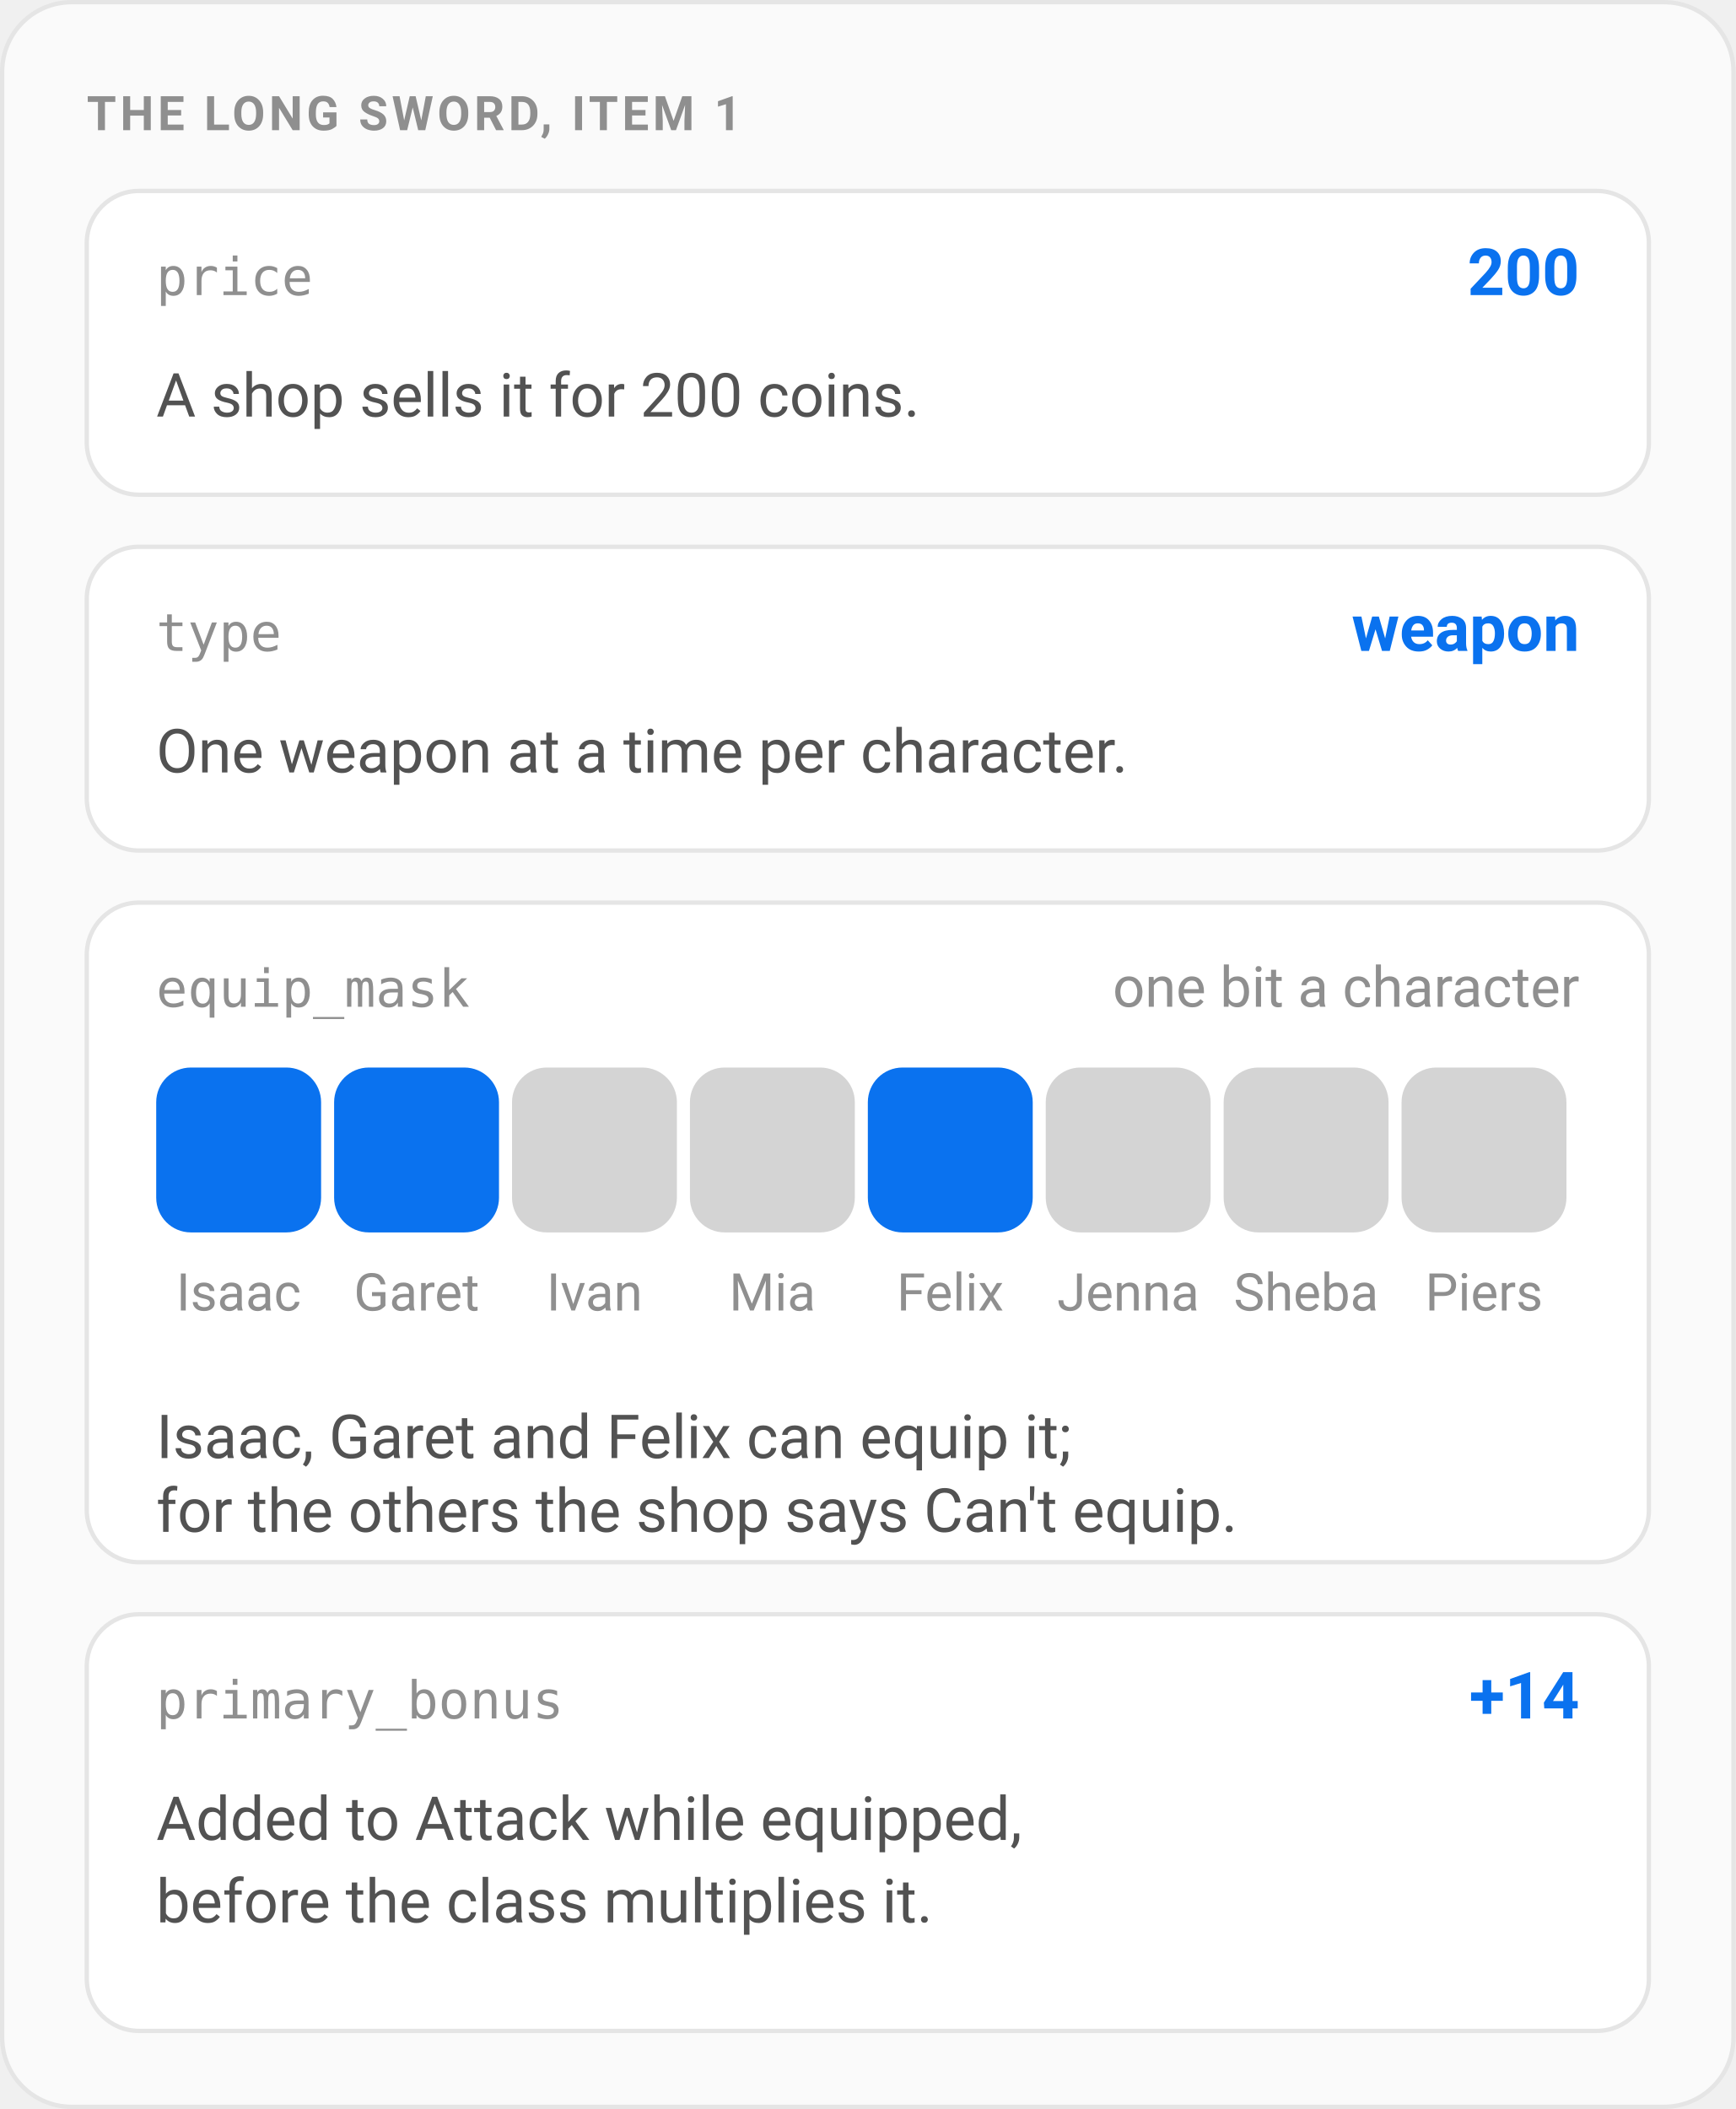
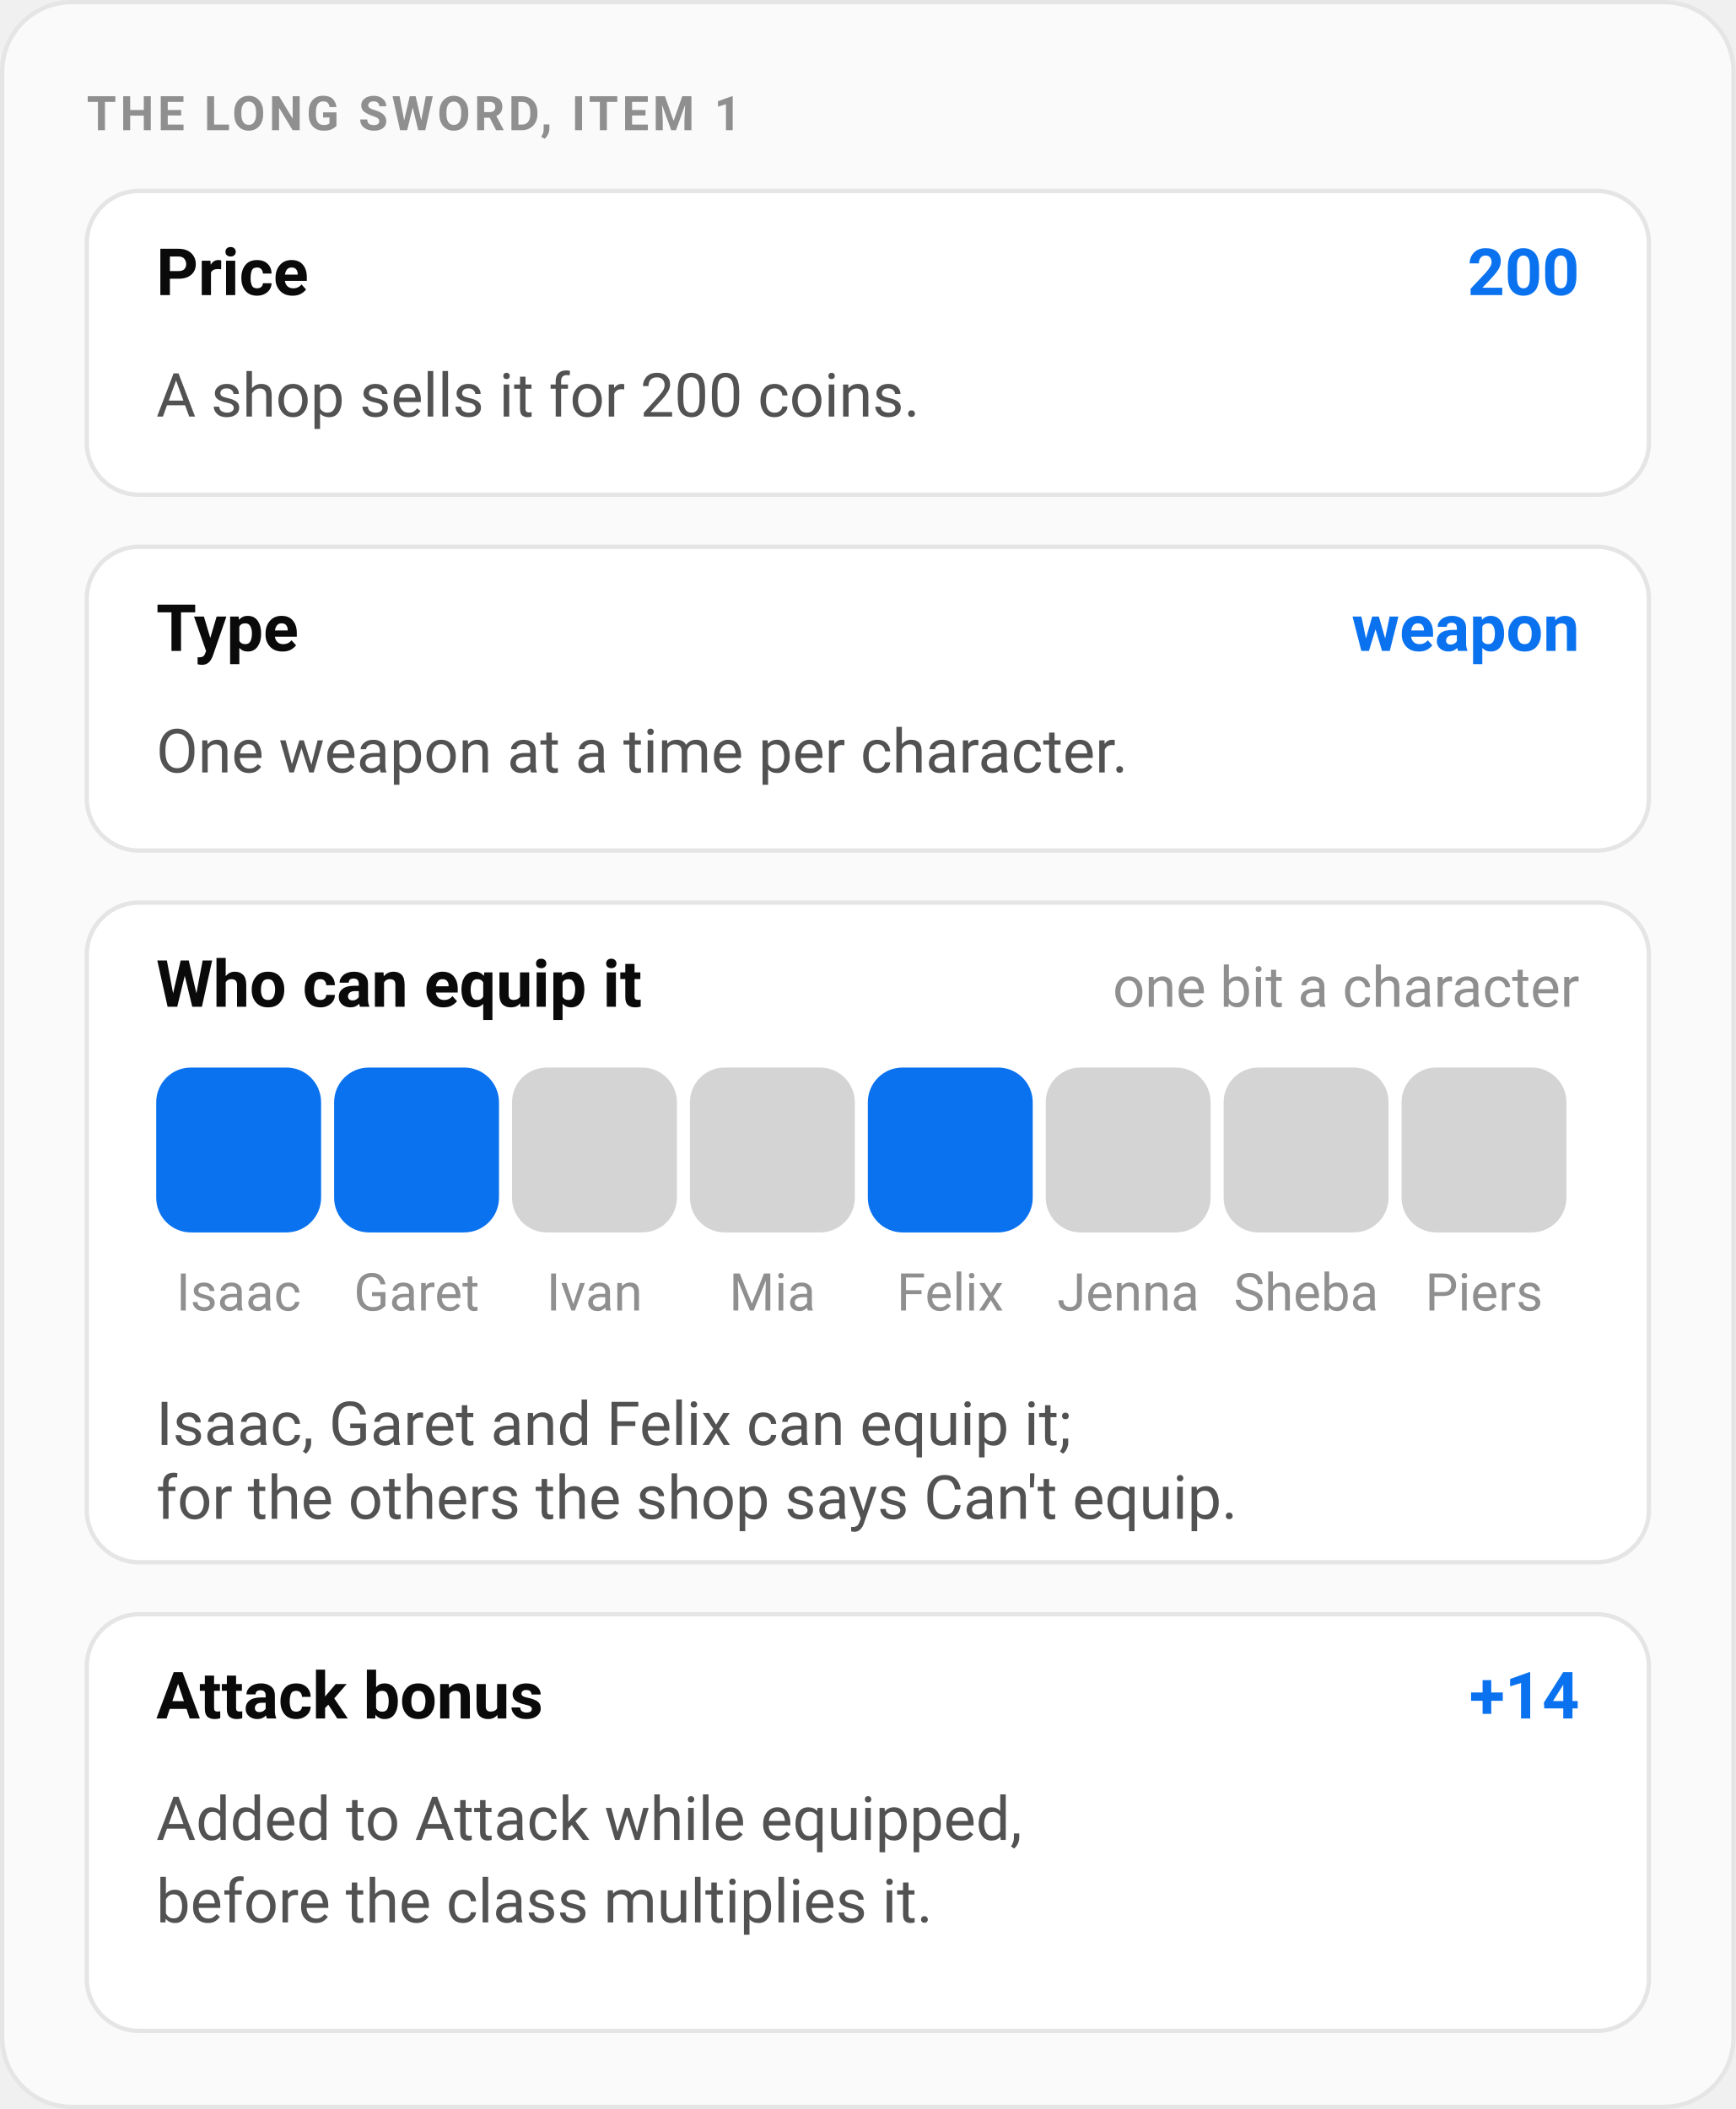
<svg xmlns="http://www.w3.org/2000/svg" width="480" viewBox="0 0 400 486" role="img" aria-labelledby="title desc">
  <style>
    .panel { fill: #fafafa; stroke: #e5e5e5; }
    .card { fill: #ffffff; stroke: #e5e5e5; }
    .card-accent { fill: #ffffff; stroke: #0a72ef; stroke-width: 1.5; }
    .card-exit { fill: #fafafa; stroke: #a3a3a3; stroke-dasharray: 4 4; }
    .chip { fill: #f0f6ff; stroke: #bcd7fb; }
    .chip-exit { fill: #fff3f0; stroke: #f6c3b7; }
    .chip-wait { fill: #f5f5f5; stroke: #d4d4d4; }
    .chip-ok { fill: #effaf2; stroke: #b4e3c2; }
    .h { fill: #0a0a0a; font: 600 15px ui-sans-serif, system-ui, -apple-system, "Segoe UI", Roboto, sans-serif; }
    .big { fill: #0a0a0a; font: 600 17px ui-sans-serif, system-ui, -apple-system, "Segoe UI", Roboto, sans-serif; }
    .p { fill: #525252; font: 400 14px ui-sans-serif, system-ui, -apple-system, "Segoe UI", Roboto, sans-serif; }
    .sub { fill: #8f8f8f; font: 400 13px ui-sans-serif, system-ui, -apple-system, "Segoe UI", Roboto, sans-serif; }
    .small { fill: #8f8f8f; font: 400 12px ui-sans-serif, system-ui, -apple-system, "Segoe UI", Roboto, sans-serif; }
    .k { fill: #0a72ef; font: 500 13px ui-sans-serif, system-ui, -apple-system, "Segoe UI", Roboto, sans-serif; }
    .kb { fill: #0a72ef; font: 600 15px ui-sans-serif, system-ui, -apple-system, "Segoe UI", Roboto, sans-serif; }
    .kx { fill: #c2410c; font: 500 13px ui-sans-serif, system-ui, -apple-system, "Segoe UI", Roboto, sans-serif; }
    .kw { fill: #525252; font: 500 13px ui-sans-serif, system-ui, -apple-system, "Segoe UI", Roboto, sans-serif; }
    .ko { fill: #15803d; font: 500 13px ui-sans-serif, system-ui, -apple-system, "Segoe UI", Roboto, sans-serif; }
    .code { fill: #8f8f8f; font: 400 12px ui-monospace, SFMono-Regular, Menlo, Consolas, monospace; }
    .eyebrow { fill: #8f8f8f; font: 600 11px ui-sans-serif, system-ui, -apple-system, "Segoe UI", Roboto, sans-serif; letter-spacing: 0.08em; }
    .label { fill: #737373; font: 400 13px ui-sans-serif, system-ui, -apple-system, "Segoe UI", Roboto, sans-serif; }
    .wire { fill: none; stroke: #a3a3a3; stroke-width: 1.5; }
    .wire-accent { fill: none; stroke: #0a72ef; stroke-width: 1.5; }
    .wire-dash { fill: none; stroke: #a3a3a3; stroke-width: 1.5; stroke-dasharray: 3 4; }
    .head { fill: #a3a3a3; }
    .head-accent { fill: #0a72ef; }
    .dot { fill: #0a72ef; }
    .bar { fill: #0a72ef; }
    .bar-soft { fill: #0a72ef; fill-opacity: 0.35; }
    .bar-muted { fill: #d4d4d4; }
    .bar-exit { fill: #ea580c; }
    .bar-ok { fill: #16a34a; }
    .rule { stroke: #e5e5e5; stroke-width: 1; fill: none; }
    .axis { stroke: #a3a3a3; stroke-width: 1; fill: none; }
    .line-accent { fill: none; stroke: #0a72ef; stroke-width: 3; stroke-linecap: round; stroke-linejoin: round; }
    .line-ok { fill: none; stroke: #16a34a; stroke-width: 3; stroke-linecap: round; stroke-linejoin: round; }
    .unit { fill: #0a72ef; }
    .foe { fill: #737373; }
    .foe-soft { fill: #d4d4d4; }
    @media (prefers-color-scheme: dark) {
      .panel { fill: #0a0a0a; stroke: #262626; }
      .card { fill: #111111; stroke: #2e2e2e; }
      .card-accent { fill: #111111; stroke: #3b8eff; }
      .card-exit { fill: #0a0a0a; stroke: #525252; }
      .chip { fill: #0d1a2e; stroke: #1e3a66; }
      .chip-exit { fill: #2a130c; stroke: #5c2a1a; }
      .chip-wait { fill: #1a1a1a; stroke: #333333; }
      .chip-ok { fill: #0c2214; stroke: #1d4d2c; }
      .h, .big { fill: #ededed; }
      .p, .kw { fill: #a1a1a1; }
      .sub, .small, .code, .eyebrow { fill: #7c7c7c; }
      .label { fill: #8f8f8f; }
      .k, .kb { fill: #66a6ff; }
      .kx { fill: #fb8b5e; }
      .ko { fill: #4ade80; }
      .wire, .wire-dash { stroke: #5c5c5c; }
      .wire-accent { stroke: #3b8eff; }
      .head { fill: #5c5c5c; }
      .head-accent, .dot, .bar, .unit { fill: #3b8eff; }
      .bar-soft { fill: #3b8eff; fill-opacity: 0.35; }
      .bar-muted, .foe-soft { fill: #333333; }
      .bar-exit { fill: #fb8b5e; }
      .bar-ok { fill: #22c55e; }
      .rule { stroke: #262626; }
      .axis { stroke: #5c5c5c; }
      .line-accent { stroke: #3b8eff; }
      .line-ok { stroke: #22c55e; }
      .foe { fill: #8f8f8f; }
    }
  </style>
  <rect class="panel" x="0.5" y="0.5" width="399" height="485" rx="16" />
  <text class="eyebrow" x="20" y="30">THE LONG SWORD, ITEM 1</text>
  <rect class="card" x="20" y="44" width="360" height="70" rx="12" />
-   <text class="code" x="36" y="68">price</text>
+   <text class="h" x="36" y="68">Price</text>
  <text class="kb" x="364" y="68" text-anchor="end">200</text>
  <text class="p" x="36" y="96">A shop sells it for 200 coins.</text>
  <rect class="card" x="20" y="126" width="360" height="70" rx="12" />
-   <text class="code" x="36" y="150">type</text>
+   <text class="h" x="36" y="150">Type</text>
  <text class="kb" x="364" y="150" text-anchor="end">weapon</text>
  <text class="p" x="36" y="178">One weapon at a time per character.</text>
  <rect class="card" x="20" y="208" width="360" height="152" rx="12" />
-   <text class="code" x="36" y="232">equip_mask</text>
+   <text class="h" x="36" y="232">Who can equip it</text>
  <text class="sub" x="364" y="232" text-anchor="end">one bit a character</text>
  <rect class="bar" x="36" y="246" width="38" height="38" rx="8" />
  <rect class="bar" x="77" y="246" width="38" height="38" rx="8" />
  <rect class="bar-muted" x="118" y="246" width="38" height="38" rx="8" />
  <rect class="bar-muted" x="159" y="246" width="38" height="38" rx="8" />
  <rect class="bar" x="200" y="246" width="38" height="38" rx="8" />
  <rect class="bar-muted" x="241" y="246" width="38" height="38" rx="8" />
  <rect class="bar-muted" x="282" y="246" width="38" height="38" rx="8" />
  <rect class="bar-muted" x="323" y="246" width="38" height="38" rx="8" />
  <text class="small" x="55" y="302" text-anchor="middle">Isaac</text>
  <text class="small" x="96" y="302" text-anchor="middle">Garet</text>
  <text class="small" x="137" y="302" text-anchor="middle">Ivan</text>
  <text class="small" x="178" y="302" text-anchor="middle">Mia</text>
  <text class="small" x="219" y="302" text-anchor="middle">Felix</text>
  <text class="small" x="260" y="302" text-anchor="middle">Jenna</text>
  <text class="small" x="301" y="302" text-anchor="middle">Sheba</text>
  <text class="small" x="342" y="302" text-anchor="middle">Piers</text>
-   <text class="p" x="36" y="336">Isaac, Garet and Felix can equip it;</text>
-   <text class="p" x="36" y="353">for the others the shop says Can't equip.</text>
+   <text class="p" x="36" y="333">Isaac, Garet and Felix can equip it;</text>
+   <text class="p" x="36" y="350">for the others the shop says Can't equip.</text>
  <rect class="card" x="20" y="372" width="360" height="96" rx="12" />
-   <text class="code" x="36" y="396">primary_bonus</text>
+   <text class="h" x="36" y="396">Attack bonus</text>
  <text class="kb" x="364" y="396" text-anchor="end">+14</text>
  <text class="p" x="36" y="424">Added to Attack while equipped,</text>
  <text class="p" x="36" y="443">before the class multiplies it.</text>
</svg>
